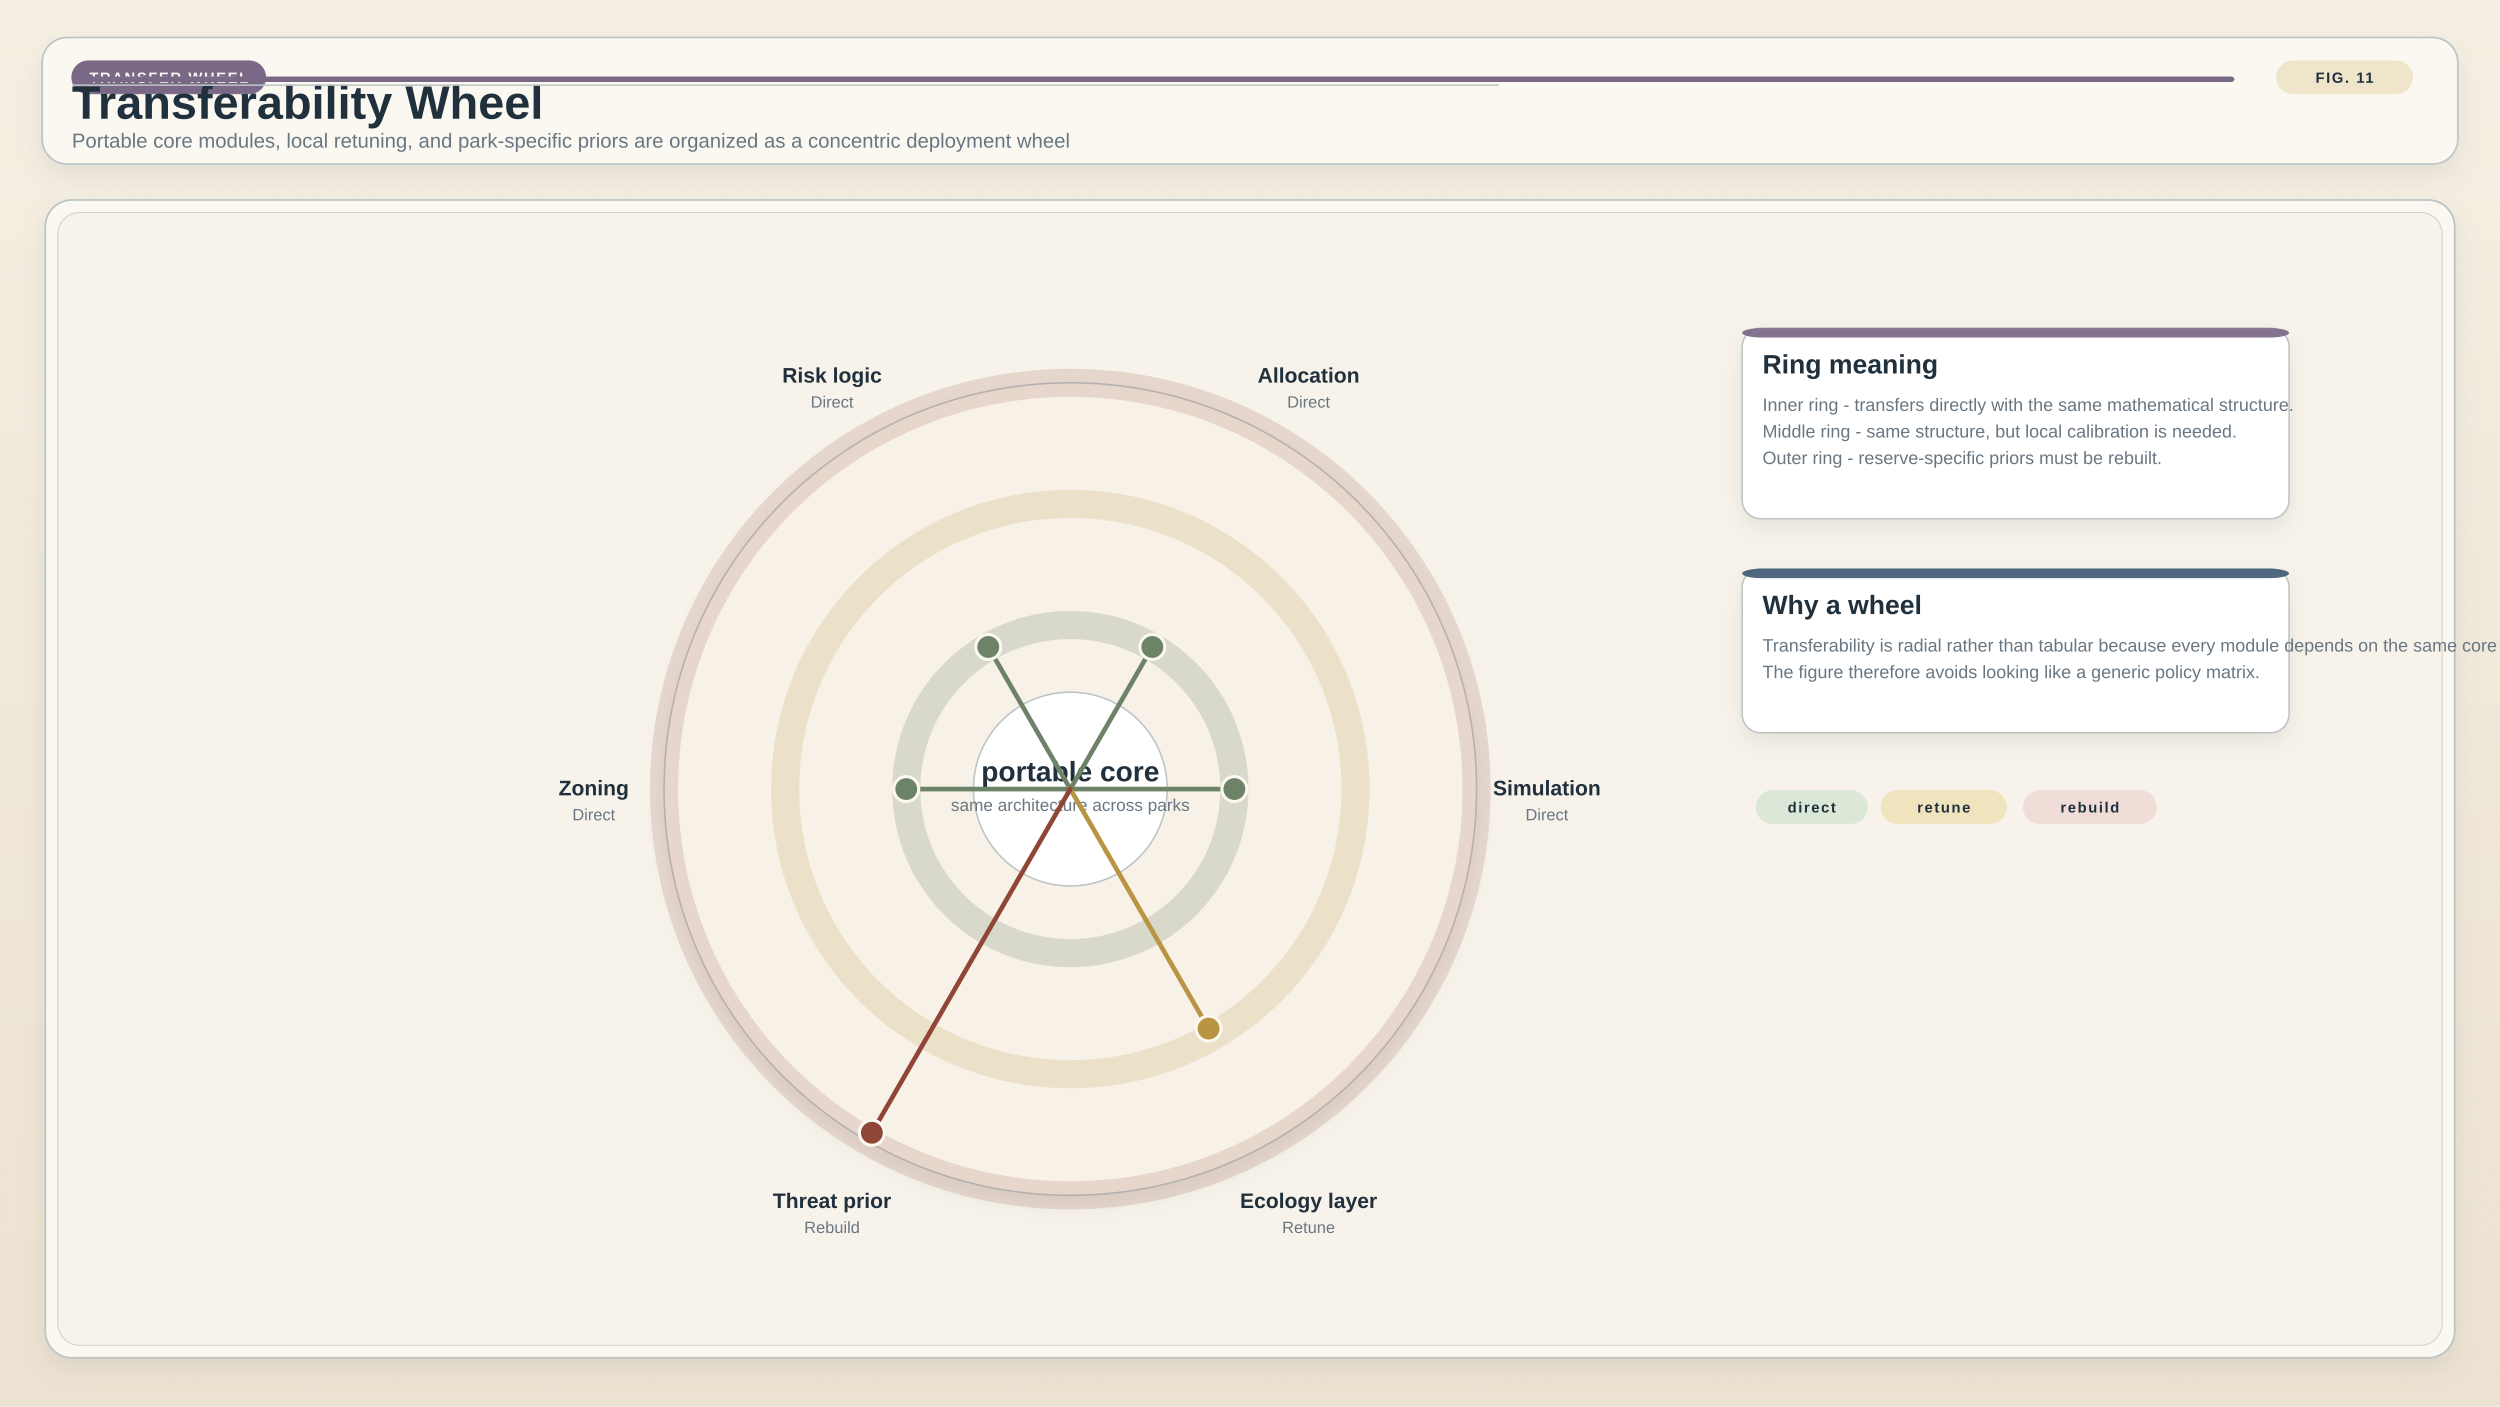
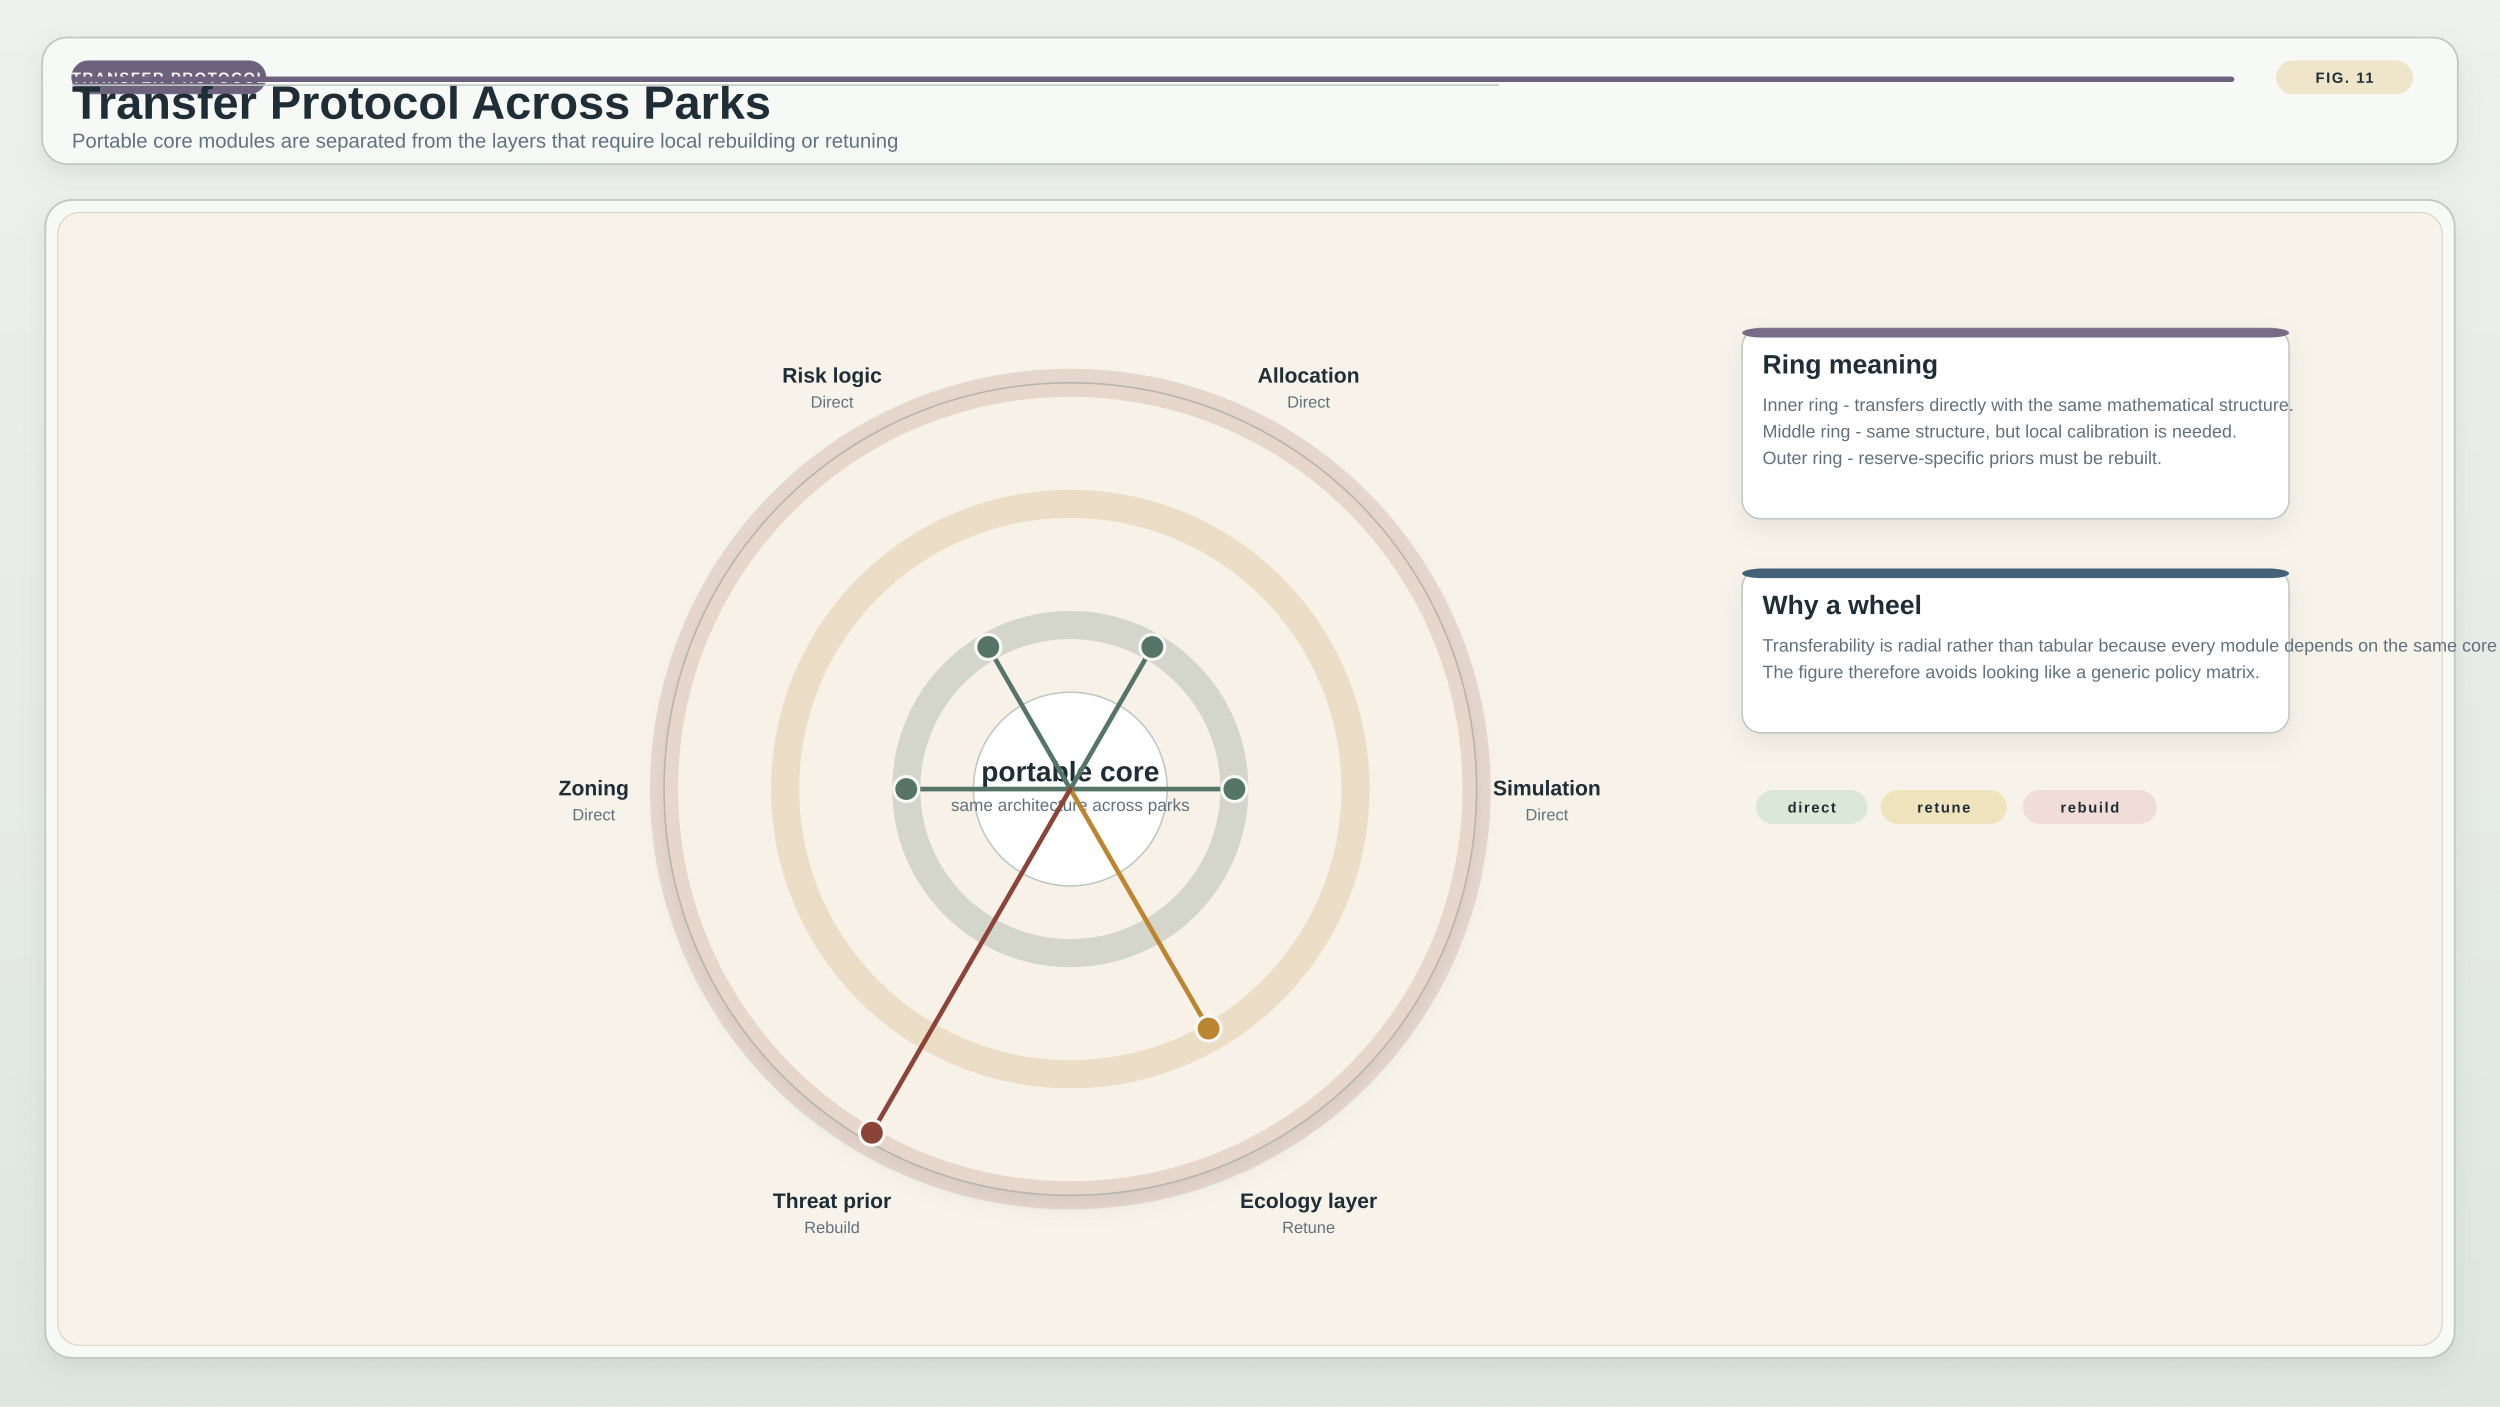
<svg xmlns="http://www.w3.org/2000/svg" viewBox="0 0 3200 1800" width="3200" height="1800">
  <defs>
    <linearGradient id="pageBg" x1="0" y1="0" x2="0" y2="1">
-       <stop offset="0%" stop-color="#f5efe3" />
-       <stop offset="100%" stop-color="#ece2d1" />
+       <stop offset="0%" stop-color="#eef1ee" />
+       <stop offset="100%" stop-color="#dfe6e1" />
    </linearGradient>
    <pattern id="paperGrain" width="18" height="18" patternUnits="userSpaceOnUse">
      <circle cx="4" cy="5" r="0.9" fill="#d8d0c0" opacity="0.28" />
      <circle cx="13" cy="8" r="0.7" fill="#cfc7b7" opacity="0.24" />
      <circle cx="9" cy="14" r="0.8" fill="#d8d0c0" opacity="0.22" />
    </pattern>
    <filter id="shadow" x="-20%" y="-20%" width="140%" height="140%">
      <feDropShadow dx="0" dy="12" stdDeviation="14" flood-color="#8c948f" flood-opacity="0.18" />
    </filter>
  </defs>
  <rect x="0" y="0" width="3200" height="1800" fill="url(#pageBg)" />
  <rect x="0" y="0" width="3200" height="1800" fill="url(#paperGrain)" opacity="0.44" />
-   <rect x="54" y="48" width="3092" height="162" rx="32" fill="#fbf8f1" stroke="#bcc4c5" stroke-width="2.2" filter="url(#shadow)" />
-   <rect x="92" y="78" width="248" height="42" rx="21" fill="#7a6887" stroke="#7a6887" stroke-width="1.2" />
-   <text x="216" y="106" text-anchor="middle" font-family="Helvetica Neue, Arial, sans-serif" font-size="19" font-weight="700" letter-spacing="2" fill="#fbf8f1">TRANSFER WHEEL</text>
+   <rect x="54" y="48" width="3092" height="162" rx="32" fill="#f7f9f6" stroke="#bcc8c3" stroke-width="2.2" filter="url(#shadow)" />
+   <rect x="92" y="78" width="248" height="42" rx="21" fill="#6d617e" stroke="#6d617e" stroke-width="1.2" />
+   <text x="216" y="106" text-anchor="middle" font-family="Helvetica Neue, Arial, sans-serif" font-size="19" font-weight="700" letter-spacing="2" fill="#f7f9f6">TRANSFER PROTOCOL</text>
  <rect x="2914" y="78" width="174" height="42" rx="21" fill="#efe5cb" stroke="#efe5cb" stroke-width="1.2" />
-   <text x="3001" y="106" text-anchor="middle" font-family="Helvetica Neue, Arial, sans-serif" font-size="19" font-weight="700" letter-spacing="2" fill="#20303d">FIG. 11</text>
-   <text x="92" y="152" font-family="Helvetica Neue, Arial, sans-serif" font-size="60" font-weight="700" fill="#20303d">Transferability Wheel</text>
-   <text x="92" y="189" font-family="Helvetica Neue, Arial, sans-serif" font-size="26" fill="#687682">Portable core modules, local retuning, and park-specific priors are organized as a concentric deployment wheel</text>
-   <rect x="92" y="98" width="2768" height="7" rx="4" fill="#7a6887" />
-   <rect x="92" y="108" width="1826.88" height="2" rx="1" fill="#bcc4c5" />
-   <rect x="58" y="256" width="3084" height="1482" rx="34" fill="#fbf8f1" stroke="#bcc4c5" stroke-width="2.3" filter="url(#shadow)" />
+   <text x="3001" y="106" text-anchor="middle" font-family="Helvetica Neue, Arial, sans-serif" font-size="19" font-weight="700" letter-spacing="2" fill="#1f2d36">FIG. 11</text>
+   <text x="92" y="152" font-family="Helvetica Neue, Arial, sans-serif" font-size="60" font-weight="700" fill="#1f2d36">Transfer Protocol Across Parks</text>
+   <text x="92" y="189" font-family="Helvetica Neue, Arial, sans-serif" font-size="26" fill="#60717d">Portable core modules are separated from the layers that require local rebuilding or retuning</text>
+   <rect x="92" y="98" width="2768" height="7" rx="4" fill="#6d617e" />
+   <rect x="92" y="108" width="1826.88" height="2" rx="1" fill="#bcc8c3" />
+   <rect x="58" y="256" width="3084" height="1482" rx="34" fill="#f7f9f6" stroke="#bcc8c3" stroke-width="2.3" filter="url(#shadow)" />
  <rect x="74" y="272" width="3052" height="1450" rx="28" fill="#f8f3ea" stroke="#dad3c4" stroke-width="1.5" />
-   <circle cx="1370" cy="1010" r="520" fill="#f7f1e7" stroke="#bcc4c5" stroke-width="2" filter="url(#shadow)" />
-   <circle cx="1370" cy="1010" r="520" fill="none" stroke="#8f4637" stroke-width="36" opacity="0.16" />
-   <circle cx="1370" cy="1010" r="365" fill="none" stroke="#b89443" stroke-width="36" opacity="0.18" />
-   <circle cx="1370" cy="1010" r="210" fill="none" stroke="#6d8368" stroke-width="36" opacity="0.22" />
-   <circle cx="1370" cy="1010" r="124" fill="#ffffff" stroke="#bcc4c5" stroke-width="2" />
-   <text x="1370" y="1000" text-anchor="middle" font-family="Helvetica Neue, Arial, sans-serif" font-size="36" font-weight="700" fill="#20303d">portable core</text>
-   <text x="1370" y="1038" text-anchor="middle" font-family="Helvetica Neue, Arial, sans-serif" font-size="22" fill="#687682">same architecture across parks</text>
-   <line x1="1370" y1="1010" x2="1160" y2="1010" stroke="#6d8368" stroke-width="6" stroke-linecap="round" />
-   <circle cx="1160" cy="1010" r="16" fill="#6d8368" stroke="#fbf8f1" stroke-width="4" />
-   <text x="760" y="1018" text-anchor="middle" font-family="Helvetica Neue, Arial, sans-serif" font-size="27" font-weight="700" fill="#20303d">Zoning</text>
-   <text x="760" y="1050" text-anchor="middle" font-family="Helvetica Neue, Arial, sans-serif" font-size="21" fill="#687682">Direct</text>
-   <line x1="1370" y1="1010" x2="1265" y2="828.135" stroke="#6d8368" stroke-width="6" stroke-linecap="round" />
-   <circle cx="1265" cy="828.135" r="16" fill="#6d8368" stroke="#fbf8f1" stroke-width="4" />
-   <text x="1065" y="489.725" text-anchor="middle" font-family="Helvetica Neue, Arial, sans-serif" font-size="27" font-weight="700" fill="#20303d">Risk logic</text>
-   <text x="1065" y="521.725" text-anchor="middle" font-family="Helvetica Neue, Arial, sans-serif" font-size="21" fill="#687682">Direct</text>
-   <line x1="1370" y1="1010" x2="1475" y2="828.135" stroke="#6d8368" stroke-width="6" stroke-linecap="round" />
-   <circle cx="1475" cy="828.135" r="16" fill="#6d8368" stroke="#fbf8f1" stroke-width="4" />
-   <text x="1675" y="489.725" text-anchor="middle" font-family="Helvetica Neue, Arial, sans-serif" font-size="27" font-weight="700" fill="#20303d">Allocation</text>
-   <text x="1675" y="521.725" text-anchor="middle" font-family="Helvetica Neue, Arial, sans-serif" font-size="21" fill="#687682">Direct</text>
-   <line x1="1370" y1="1010" x2="1580" y2="1010" stroke="#6d8368" stroke-width="6" stroke-linecap="round" />
-   <circle cx="1580" cy="1010" r="16" fill="#6d8368" stroke="#fbf8f1" stroke-width="4" />
-   <text x="1980" y="1018" text-anchor="middle" font-family="Helvetica Neue, Arial, sans-serif" font-size="27" font-weight="700" fill="#20303d">Simulation</text>
-   <text x="1980" y="1050" text-anchor="middle" font-family="Helvetica Neue, Arial, sans-serif" font-size="21" fill="#687682">Direct</text>
-   <line x1="1370" y1="1010" x2="1547" y2="1316.573" stroke="#b89443" stroke-width="6" stroke-linecap="round" />
-   <circle cx="1547" cy="1316.573" r="16" fill="#b89443" stroke="#fbf8f1" stroke-width="4" />
-   <text x="1675" y="1546.275" text-anchor="middle" font-family="Helvetica Neue, Arial, sans-serif" font-size="27" font-weight="700" fill="#20303d">Ecology layer</text>
-   <text x="1675" y="1578.275" text-anchor="middle" font-family="Helvetica Neue, Arial, sans-serif" font-size="21" fill="#687682">Retune</text>
-   <line x1="1370" y1="1010" x2="1116" y2="1449.941" stroke="#8f4637" stroke-width="6" stroke-linecap="round" />
-   <circle cx="1116" cy="1449.941" r="16" fill="#8f4637" stroke="#fbf8f1" stroke-width="4" />
-   <text x="1065" y="1546.275" text-anchor="middle" font-family="Helvetica Neue, Arial, sans-serif" font-size="27" font-weight="700" fill="#20303d">Threat prior</text>
-   <text x="1065" y="1578.275" text-anchor="middle" font-family="Helvetica Neue, Arial, sans-serif" font-size="21" fill="#687682">Rebuild</text>
-   <rect x="2230" y="420" width="700" height="244" rx="24" fill="#ffffff" stroke="#bcc4c5" stroke-width="2" filter="url(#shadow)" />
-   <rect x="2230" y="420" width="700" height="12" rx="24" fill="#7a6887" opacity="0.92" />
-   <text x="2256" y="478" font-family="Helvetica Neue, Arial, sans-serif" font-size="34" font-weight="700" fill="#20303d">Ring meaning</text>
-   <text x="2256" y="526" font-family="Helvetica Neue, Arial, sans-serif" font-size="23" fill="#687682">Inner ring - transfers directly with the same mathematical structure.</text>
-   <text x="2256" y="560" font-family="Helvetica Neue, Arial, sans-serif" font-size="23" fill="#687682">Middle ring - same structure, but local calibration is needed.</text>
-   <text x="2256" y="594" font-family="Helvetica Neue, Arial, sans-serif" font-size="23" fill="#687682">Outer ring - reserve-specific priors must be rebuilt.</text>
-   <rect x="2230" y="728" width="700" height="210" rx="24" fill="#ffffff" stroke="#bcc4c5" stroke-width="2" filter="url(#shadow)" />
-   <rect x="2230" y="728" width="700" height="12" rx="24" fill="#405b74" opacity="0.92" />
-   <text x="2256" y="786" font-family="Helvetica Neue, Arial, sans-serif" font-size="34" font-weight="700" fill="#20303d">Why a wheel</text>
-   <text x="2256" y="834" font-family="Helvetica Neue, Arial, sans-serif" font-size="23" fill="#687682">Transferability is radial rather than tabular because every module depends on the same core architecture at the center.</text>
-   <text x="2256" y="868" font-family="Helvetica Neue, Arial, sans-serif" font-size="23" fill="#687682">The figure therefore avoids looking like a generic policy matrix.</text>
+   <circle cx="1370" cy="1010" r="520" fill="#f7f1e7" stroke="#bcc8c3" stroke-width="2" filter="url(#shadow)" />
+   <circle cx="1370" cy="1010" r="520" fill="none" stroke="#8c4338" stroke-width="36" opacity="0.16" />
+   <circle cx="1370" cy="1010" r="365" fill="none" stroke="#bc8531" stroke-width="36" opacity="0.18" />
+   <circle cx="1370" cy="1010" r="210" fill="none" stroke="#567568" stroke-width="36" opacity="0.22" />
+   <circle cx="1370" cy="1010" r="124" fill="#ffffff" stroke="#bcc8c3" stroke-width="2" />
+   <text x="1370" y="1000" text-anchor="middle" font-family="Helvetica Neue, Arial, sans-serif" font-size="36" font-weight="700" fill="#1f2d36">portable core</text>
+   <text x="1370" y="1038" text-anchor="middle" font-family="Helvetica Neue, Arial, sans-serif" font-size="22" fill="#60717d">same architecture across parks</text>
+   <line x1="1370" y1="1010" x2="1160" y2="1010" stroke="#567568" stroke-width="6" stroke-linecap="round" />
+   <circle cx="1160" cy="1010" r="16" fill="#567568" stroke="#f7f9f6" stroke-width="4" />
+   <text x="760" y="1018" text-anchor="middle" font-family="Helvetica Neue, Arial, sans-serif" font-size="27" font-weight="700" fill="#1f2d36">Zoning</text>
+   <text x="760" y="1050" text-anchor="middle" font-family="Helvetica Neue, Arial, sans-serif" font-size="21" fill="#60717d">Direct</text>
+   <line x1="1370" y1="1010" x2="1265" y2="828.135" stroke="#567568" stroke-width="6" stroke-linecap="round" />
+   <circle cx="1265" cy="828.135" r="16" fill="#567568" stroke="#f7f9f6" stroke-width="4" />
+   <text x="1065" y="489.725" text-anchor="middle" font-family="Helvetica Neue, Arial, sans-serif" font-size="27" font-weight="700" fill="#1f2d36">Risk logic</text>
+   <text x="1065" y="521.725" text-anchor="middle" font-family="Helvetica Neue, Arial, sans-serif" font-size="21" fill="#60717d">Direct</text>
+   <line x1="1370" y1="1010" x2="1475" y2="828.135" stroke="#567568" stroke-width="6" stroke-linecap="round" />
+   <circle cx="1475" cy="828.135" r="16" fill="#567568" stroke="#f7f9f6" stroke-width="4" />
+   <text x="1675" y="489.725" text-anchor="middle" font-family="Helvetica Neue, Arial, sans-serif" font-size="27" font-weight="700" fill="#1f2d36">Allocation</text>
+   <text x="1675" y="521.725" text-anchor="middle" font-family="Helvetica Neue, Arial, sans-serif" font-size="21" fill="#60717d">Direct</text>
+   <line x1="1370" y1="1010" x2="1580" y2="1010" stroke="#567568" stroke-width="6" stroke-linecap="round" />
+   <circle cx="1580" cy="1010" r="16" fill="#567568" stroke="#f7f9f6" stroke-width="4" />
+   <text x="1980" y="1018" text-anchor="middle" font-family="Helvetica Neue, Arial, sans-serif" font-size="27" font-weight="700" fill="#1f2d36">Simulation</text>
+   <text x="1980" y="1050" text-anchor="middle" font-family="Helvetica Neue, Arial, sans-serif" font-size="21" fill="#60717d">Direct</text>
+   <line x1="1370" y1="1010" x2="1547" y2="1316.573" stroke="#bc8531" stroke-width="6" stroke-linecap="round" />
+   <circle cx="1547" cy="1316.573" r="16" fill="#bc8531" stroke="#f7f9f6" stroke-width="4" />
+   <text x="1675" y="1546.275" text-anchor="middle" font-family="Helvetica Neue, Arial, sans-serif" font-size="27" font-weight="700" fill="#1f2d36">Ecology layer</text>
+   <text x="1675" y="1578.275" text-anchor="middle" font-family="Helvetica Neue, Arial, sans-serif" font-size="21" fill="#60717d">Retune</text>
+   <line x1="1370" y1="1010" x2="1116" y2="1449.941" stroke="#8c4338" stroke-width="6" stroke-linecap="round" />
+   <circle cx="1116" cy="1449.941" r="16" fill="#8c4338" stroke="#f7f9f6" stroke-width="4" />
+   <text x="1065" y="1546.275" text-anchor="middle" font-family="Helvetica Neue, Arial, sans-serif" font-size="27" font-weight="700" fill="#1f2d36">Threat prior</text>
+   <text x="1065" y="1578.275" text-anchor="middle" font-family="Helvetica Neue, Arial, sans-serif" font-size="21" fill="#60717d">Rebuild</text>
+   <rect x="2230" y="420" width="700" height="244" rx="24" fill="#ffffff" stroke="#bcc8c3" stroke-width="2" filter="url(#shadow)" />
+   <rect x="2230" y="420" width="700" height="12" rx="24" fill="#6d617e" opacity="0.92" />
+   <text x="2256" y="478" font-family="Helvetica Neue, Arial, sans-serif" font-size="34" font-weight="700" fill="#1f2d36">Ring meaning</text>
+   <text x="2256" y="526" font-family="Helvetica Neue, Arial, sans-serif" font-size="23" fill="#60717d">Inner ring - transfers directly with the same mathematical structure.</text>
+   <text x="2256" y="560" font-family="Helvetica Neue, Arial, sans-serif" font-size="23" fill="#60717d">Middle ring - same structure, but local calibration is needed.</text>
+   <text x="2256" y="594" font-family="Helvetica Neue, Arial, sans-serif" font-size="23" fill="#60717d">Outer ring - reserve-specific priors must be rebuilt.</text>
+   <rect x="2230" y="728" width="700" height="210" rx="24" fill="#ffffff" stroke="#bcc8c3" stroke-width="2" filter="url(#shadow)" />
+   <rect x="2230" y="728" width="700" height="12" rx="24" fill="#35556c" opacity="0.92" />
+   <text x="2256" y="786" font-family="Helvetica Neue, Arial, sans-serif" font-size="34" font-weight="700" fill="#1f2d36">Why a wheel</text>
+   <text x="2256" y="834" font-family="Helvetica Neue, Arial, sans-serif" font-size="23" fill="#60717d">Transferability is radial rather than tabular because every module depends on the same core architecture at the center.</text>
+   <text x="2256" y="868" font-family="Helvetica Neue, Arial, sans-serif" font-size="23" fill="#60717d">The figure therefore avoids looking like a generic policy matrix.</text>
  <rect x="2248" y="1012" width="142" height="42" rx="21" fill="#dce8d7" stroke="#dce8d7" stroke-width="1.2" />
-   <text x="2319" y="1040" text-anchor="middle" font-family="Helvetica Neue, Arial, sans-serif" font-size="19" font-weight="700" letter-spacing="2" fill="#20303d">direct</text>
+   <text x="2319" y="1040" text-anchor="middle" font-family="Helvetica Neue, Arial, sans-serif" font-size="19" font-weight="700" letter-spacing="2" fill="#1f2d36">direct</text>
  <rect x="2408" y="1012" width="160" height="42" rx="21" fill="#efe4be" stroke="#efe4be" stroke-width="1.2" />
-   <text x="2488" y="1040" text-anchor="middle" font-family="Helvetica Neue, Arial, sans-serif" font-size="19" font-weight="700" letter-spacing="2" fill="#20303d">retune</text>
+   <text x="2488" y="1040" text-anchor="middle" font-family="Helvetica Neue, Arial, sans-serif" font-size="19" font-weight="700" letter-spacing="2" fill="#1f2d36">retune</text>
  <rect x="2590" y="1012" width="170" height="42" rx="21" fill="#f0ddd8" stroke="#f0ddd8" stroke-width="1.2" />
-   <text x="2675" y="1040" text-anchor="middle" font-family="Helvetica Neue, Arial, sans-serif" font-size="19" font-weight="700" letter-spacing="2" fill="#20303d">rebuild</text>
+   <text x="2675" y="1040" text-anchor="middle" font-family="Helvetica Neue, Arial, sans-serif" font-size="19" font-weight="700" letter-spacing="2" fill="#1f2d36">rebuild</text>
</svg>
